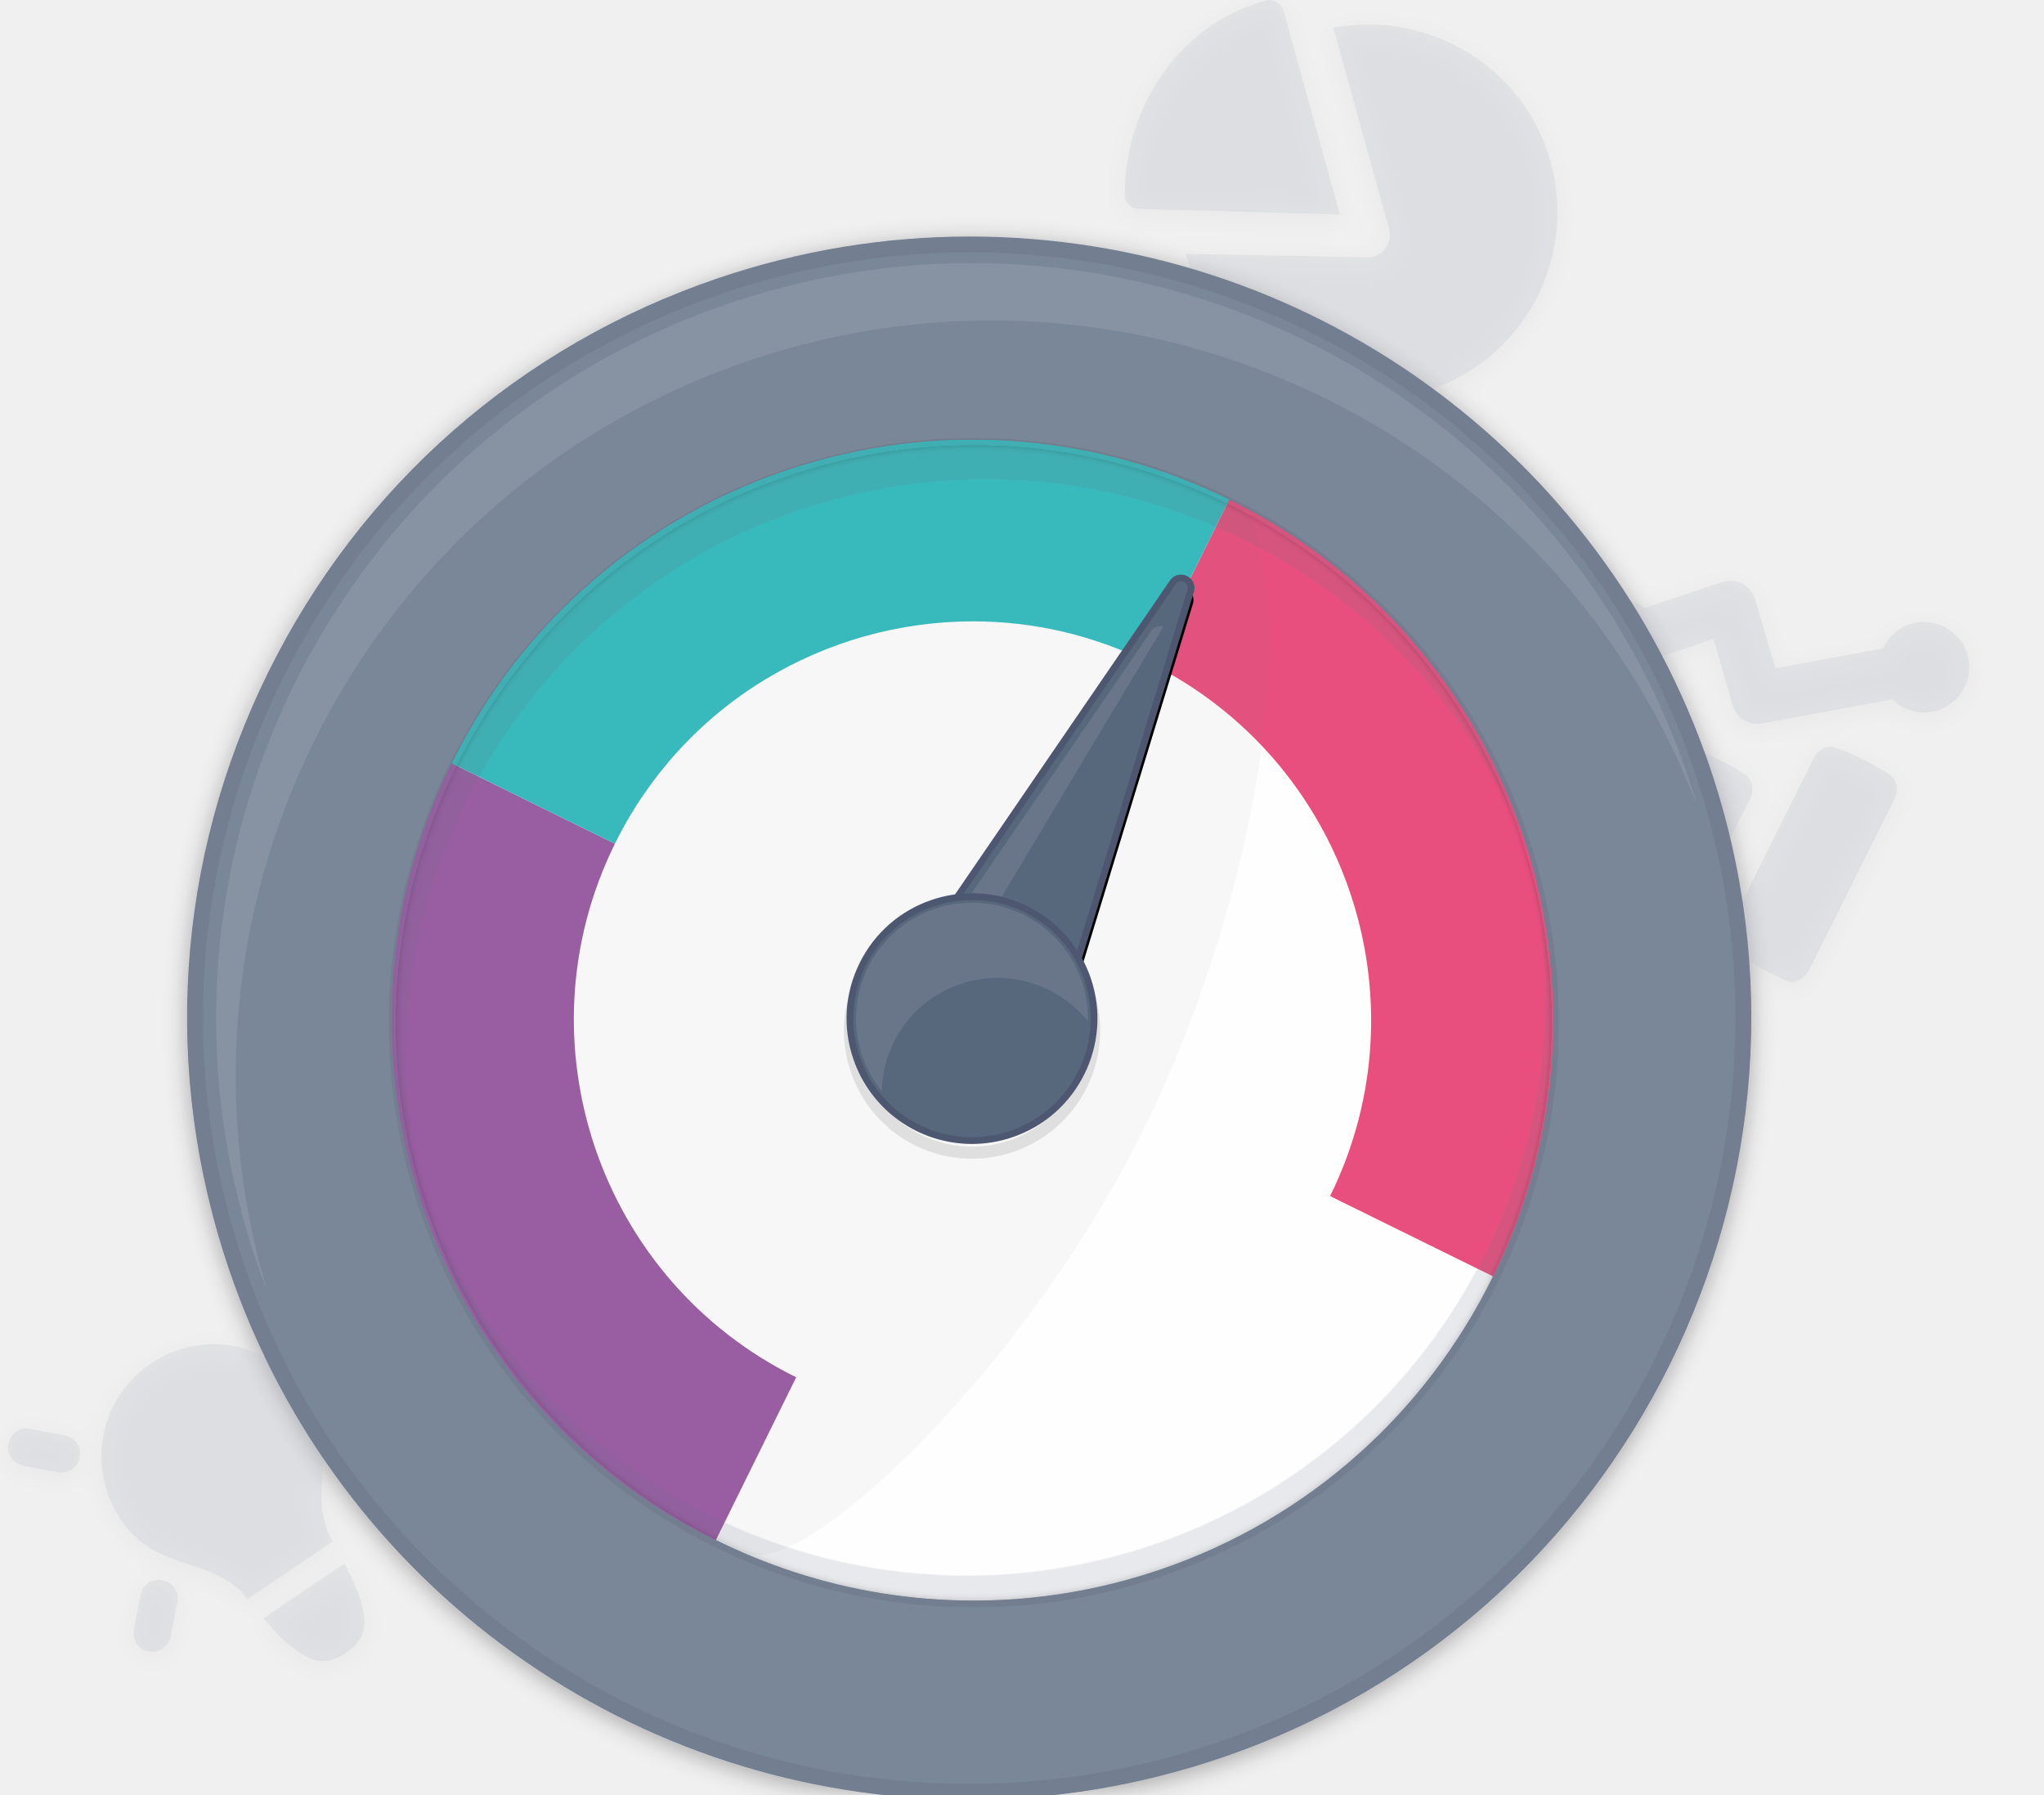
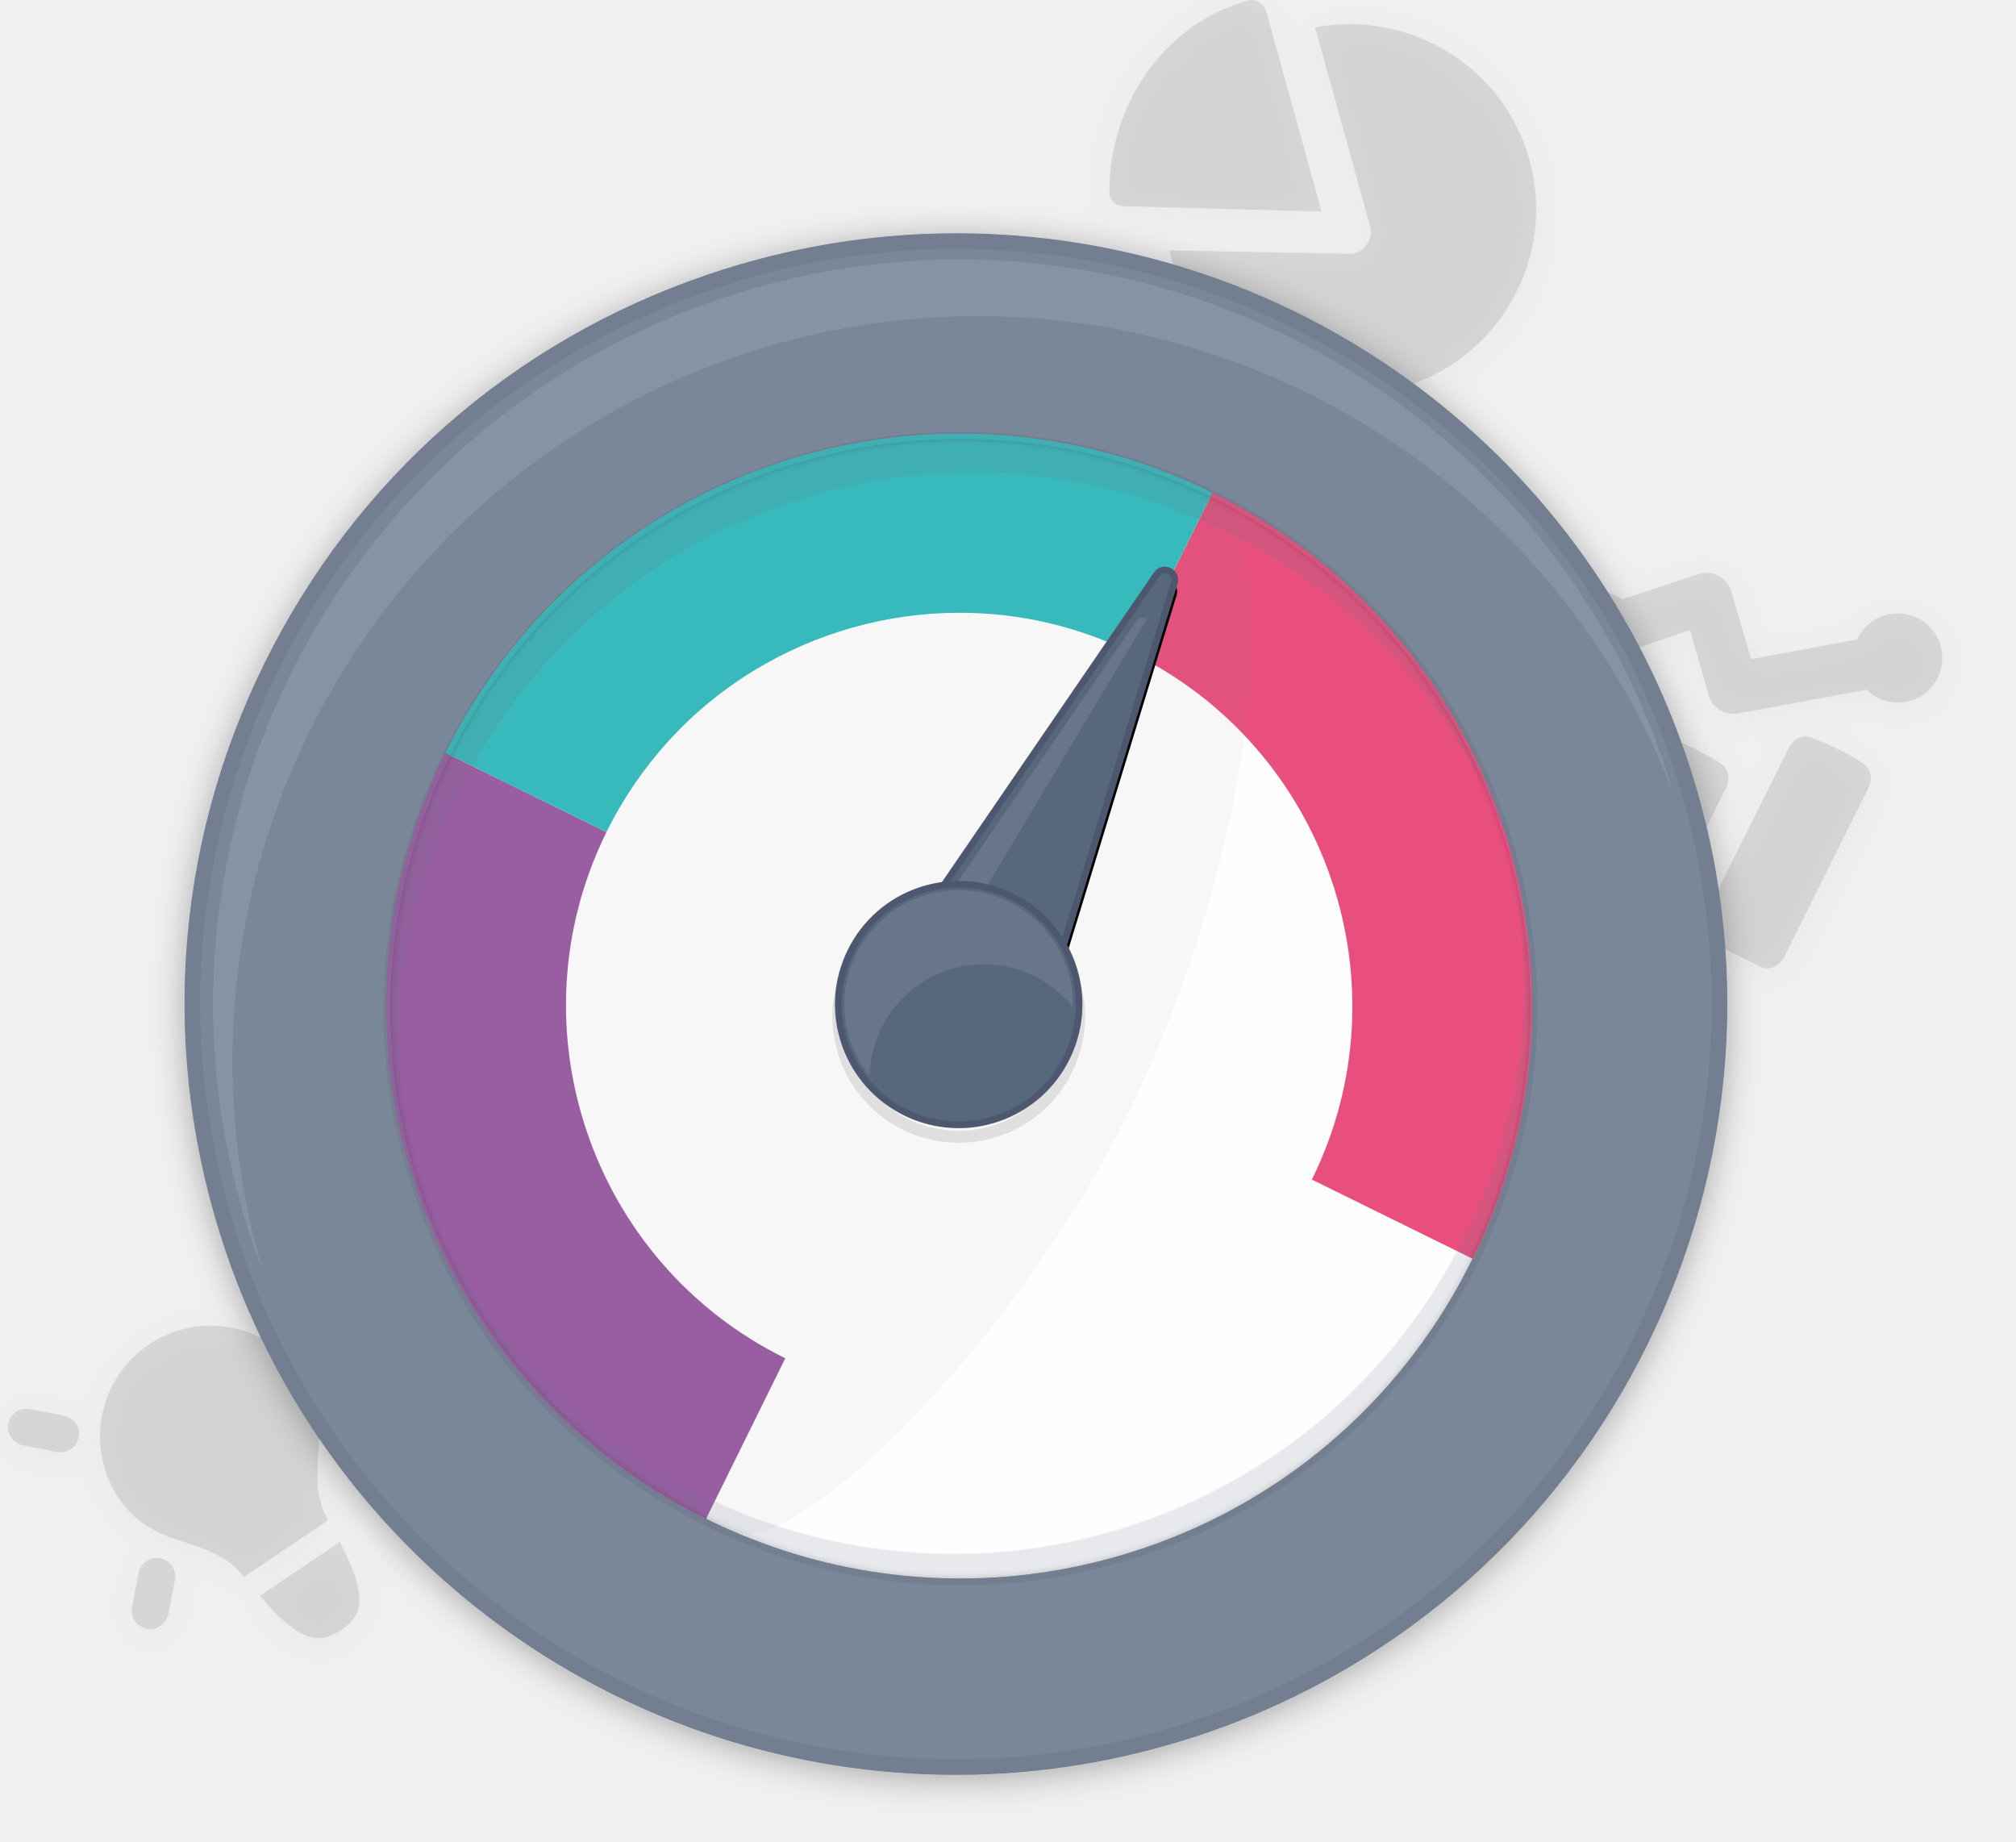
- <svg xmlns="http://www.w3.org/2000/svg" xmlns:xlink="http://www.w3.org/1999/xlink" width="900" height="790" viewBox="0 0 900 790">
+ <svg xmlns="http://www.w3.org/2000/svg" xmlns:xlink="http://www.w3.org/1999/xlink" width="900" height="822" viewBox="0 0 900 822">
  <defs>
    <filter id="b" width="200%" height="200%" x="-50%" y="-50%" filterUnits="objectBoundingBox">
      <feOffset dy="2" in="SourceAlpha" result="shadowOffsetOuter1" />
-       <feGaussianBlur stdDeviation="5" in="shadowOffsetOuter1" result="shadowBlurOuter1" />
+       <feGaussianBlur stdDeviation="7.5" in="shadowOffsetOuter1" result="shadowBlurOuter1" />
      <feColorMatrix values="0 0 0 0 0 0 0 0 0 0 0 0 0 0 0 0 0 0 0.3 0" in="shadowBlurOuter1" result="shadowMatrixOuter1" />
      <feMerge>
        <feMergeNode in="shadowMatrixOuter1" />
        <feMergeNode in="SourceGraphic" />
      </feMerge>
    </filter>
    <path id="a" d="M342.902,597.011 C233.822,596.999 136.952,527.633 101.857,424.399 C56.721,291.618 128.138,146.906 261.064,101.816 C287.616,92.81 315.168,88.241 342.951,88.241 C452.028,88.241 548.895,157.606 583.993,260.848 C629.132,393.632 557.712,538.343 424.789,583.436 C398.237,592.442 370.692,597.011 342.926,597.011 L342.902,597.011 Z" />
    <mask id="c" width="515.216" height="514.77" x="-3" y="-3">
      <rect width="515.216" height="514.77" x="85.318" y="85.241" fill="white" />
      <use fill="black" xlink:href="#a" />
    </mask>
-     <polygon id="d" points="257.38 381.597 1.693 255.653 127.745 .189 257.38 .189 257.38 381.597" />
+     <polygon id="d" points="256.38 381.597 .693 255.653 126.745 .189 256.38 .189 256.38 381.597" />
    <polygon id="f" points="130.499 381.484 256.553 126.019 .863 .075 .863 381.484" />
    <polygon id="h" points=".864 129.709 256.553 255.653 382.605 .189 .864 .189 .864 129.709" />
    <path id="k" d="M342.902,597.174 C233.822,597.162 136.952,527.796 101.857,424.562 C56.721,291.781 128.138,147.069 261.064,101.979 C287.616,92.973 315.168,88.404 342.951,88.404 C452.028,88.404 548.895,157.769 583.993,261.011 C629.132,393.795 557.712,538.506 424.789,583.599 C398.237,592.605 370.692,597.174 342.926,597.174 L342.902,597.174 Z" />
    <filter id="j" width="200%" height="200%" x="-50%" y="-50%" filterUnits="objectBoundingBox">
      <feOffset dx="-3" dy="-11" in="SourceAlpha" result="shadowOffsetInner1" />
      <feComposite in="shadowOffsetInner1" in2="SourceAlpha" operator="arithmetic" k2="-1" k3="1" result="shadowInnerInner1" />
      <feColorMatrix values="0 0 0 0 0.42 0 0 0 0 0.455 0 0 0 0 0.51 0 0 0 0.15 0" in="shadowInnerInner1" result="shadowMatrixInner1" />
      <feGaussianBlur stdDeviation="1.5" in="SourceAlpha" result="shadowBlurInner2" />
      <feOffset in="shadowBlurInner2" result="shadowOffsetInner2" />
      <feComposite in="shadowOffsetInner2" in2="SourceAlpha" operator="arithmetic" k2="-1" k3="1" result="shadowInnerInner2" />
      <feColorMatrix values="0 0 0 0 0 0 0 0 0 0 0 0 0 0 0 0 0 0 0.2 0" in="shadowInnerInner2" result="shadowMatrixInner2" />
      <feMerge>
        <feMergeNode in="shadowMatrixInner1" />
        <feMergeNode in="shadowMatrixInner2" />
      </feMerge>
    </filter>
  </defs>
  <g fill="none" fill-rule="evenodd" filter="url(#b)">
-     <g fill="#6B7482" opacity=".1">
+     <g fill="#000000" opacity=".1">
      <path d="M832.111,299.717 L854.678,381.248 C855.955,385.87 853.697,390.367 849.754,391.458 L825.767,398.093 C821.828,399.184 817.574,396.486 816.296,391.861 L793.73,310.334 C792.547,306.054 794.292,301.694 797.966,300.31 C801.935,298.657 806.171,297.304 810.456,296.119 C814.737,294.933 818.9,293.968 823.325,293.296 C827.017,292.645 830.926,295.434 832.111,299.717 M784.867,342.287 L799.848,396.41 C801.129,401.035 798.867,405.533 794.928,406.623 L770.94,413.259 C766.998,414.346 762.747,411.652 761.47,407.026 L746.489,352.9 C745.303,348.62 747.048,344.263 750.721,342.879 C754.694,341.23 758.93,339.87 763.215,338.688 C767.496,337.502 771.659,336.537 776.081,335.865 C779.773,335.211 783.684,338.003 784.867,342.287 M734.591,373.894 L745.019,411.575 C746.299,416.201 744.041,420.698 740.098,421.785 L716.111,428.421 C712.172,429.512 707.918,426.817 706.64,422.192 L696.21,384.511 C695.024,380.227 696.772,375.871 700.445,374.487 C704.415,372.834 708.654,371.481 712.936,370.295 C717.22,369.11 721.38,368.145 725.805,367.476 C729.497,366.822 733.405,369.611 734.591,373.894 M751.455,316.862 L725.777,300.732 L713.975,322.065 C714.43,323.046 714.934,324.198 715.267,325.395 C718.204,336.018 712.01,346.949 701.387,349.888 C690.761,352.827 679.823,346.631 676.886,336.012 C673.946,325.392 680.144,314.458 690.767,311.522 C691.794,311.238 692.872,311.125 694.116,310.963 L711.838,279.692 C713.498,277.021 716.077,275.017 718.993,274.211 C722.122,273.529 725.194,273.972 727.868,275.628 L754.761,292.162 L784.045,254.008 C783.999,253.837 783.904,253.494 783.856,253.323 C780.916,242.701 787.113,231.77 797.736,228.831 C808.359,225.892 819.294,232.088 822.234,242.707 C825.171,253.326 818.976,264.26 808.353,267.196 C806.3,267.765 804.148,267.994 802.244,267.78 L766.567,314.159 C762.891,318.864 756.363,319.933 751.455,316.862" transform="rotate(42 765.596 328.382)" />
      <path d="M161.945,607.019 C164.003,607.019 166.233,606.161 167.777,604.618 L178.755,593.644 C182.014,590.386 182.014,585.242 178.755,581.984 C175.496,578.726 170.35,578.726 167.091,581.984 L156.113,592.958 C152.854,596.216 152.854,601.36 156.113,604.618 C157.656,606.161 159.886,607.019 161.945,607.019 L161.945,607.019 Z M52.165,607.019 C54.224,607.019 56.453,606.161 57.997,604.618 C61.256,601.36 61.256,596.216 57.997,592.958 L47.019,581.984 C43.76,578.726 38.614,578.726 35.355,581.984 C32.096,585.242 32.096,590.386 35.355,593.644 L46.333,604.618 C47.877,606.161 50.107,607.019 52.165,607.019 L52.165,607.019 Z M129.697,697.556 C129.868,695.498 130.04,694.298 130.04,694.298 C131.412,685.724 135.357,679.38 143.934,668.748 C152.339,658.117 156.456,649.544 156.456,637.198 C156.456,610.448 134.843,587.814 107.055,587.814 C79.267,587.814 57.654,610.448 57.654,637.198 C57.654,649.544 61.771,658.117 70.176,668.748 C78.581,679.38 82.526,685.724 84.07,694.298 C84.07,694.298 84.07,695.498 84.241,697.556 L129.697,697.556 Z M172.923,694.812 C174.981,694.812 177.211,693.955 178.755,692.412 C182.014,689.154 182.014,684.009 178.755,680.751 L167.777,669.777 C164.518,666.519 159.372,666.519 156.113,669.777 C152.854,673.035 152.854,678.179 156.113,681.437 L167.091,692.412 C168.634,693.955 170.864,694.812 172.923,694.812 L172.923,694.812 Z M41.187,694.812 C43.246,694.812 45.475,693.955 47.019,692.412 L57.997,681.437 C61.256,678.179 61.256,673.035 57.997,669.777 C54.738,666.519 49.592,666.519 46.333,669.777 L35.355,680.751 C32.096,684.009 32.096,689.154 35.355,692.412 C36.899,693.955 39.129,694.812 41.187,694.812 L41.187,694.812 Z M107.055,741.453 C118.204,741.453 122.321,735.794 125.58,725.163 C126.781,721.047 127.81,714.531 128.496,708.53 L85.442,708.53 C86.128,714.531 87.157,721.047 88.53,725.163 C91.617,735.794 95.905,741.453 107.055,741.453 L107.055,741.453 Z" transform="rotate(-34 107.055 660.496)" />
      <path d="M682.746,71.243 C694.956,115.367 669.14,160.921 625.001,173.126 C575.492,186.82 531.815,153.67 522.077,111.757 L602.444,113.276 C608.876,113.358 613.195,106.587 611.71,101.218 L587.075,12.204 C628.907,4.351 671.17,29.422 682.746,71.243 L682.746,71.243 Z M501.536,92.034 C498.007,91.979 495.132,89.057 495.241,85.721 C495.303,45.638 520.27,10.438 557.306,0.197 C560.568,-0.706 564.104,1.621 565.144,4.639 L589.995,94.415 L501.536,92.034 Z" />
    </g>
    <g transform="translate(85.853 107.455)">
      <g transform="translate(0 .163)">
        <path fill="#7A8798" stroke="#737F90" stroke-width="7" d="M340.941,681.177 C194.927,681.177 65.256,588.305 18.276,450.078 C-10.998,363.96 -4.949,271.605 35.304,190.027 C75.554,108.453 145.194,47.421 231.387,18.175 C266.929,6.116 303.81,0 341.002,0 C487.019,0 616.685,92.872 663.668,231.1 C724.092,408.882 628.489,602.633 450.554,663.005 C415.015,675.064 378.131,681.177 340.941,681.177 C340.939,681.177 340.944,681.177 340.941,681.177" />
        <use fill="#FEFEFE" xlink:href="#a" />
        <use stroke="#737F90" stroke-width="6" mask="url(#c)" xlink:href="#a" />
      </g>
-       <g transform="translate(340.655 85.882)">
+       <g transform="translate(341.655 85.882)">
        <mask id="e" fill="white">
          <use xlink:href="#d" />
        </mask>
-         <path fill="#E9507E" d="M1.884,0.189 C-92.404,0.189 -183.079,52.508 -227.591,142.718 C-290.019,269.235 -237.972,422.363 -111.344,484.736 C-75.003,502.637 -36.453,511.118 1.498,511.118 C95.789,511.118 186.461,458.801 230.973,368.591 C293.401,242.072 241.357,88.947 114.727,26.573 C78.385,8.673 39.836,0.189 1.884,0.189 M1.884,80.201 C28.834,80.201 54.885,86.305 79.316,98.338 C166.138,141.102 201.947,246.466 159.146,333.212 C144.369,363.158 121.58,388.103 93.243,405.35 C65.556,422.199 33.833,431.106 1.498,431.106 C-25.449,431.106 -51.5,425.005 -75.934,412.971 C-117.991,392.255 -149.457,356.414 -164.534,312.052 C-179.612,267.692 -176.498,220.118 -155.763,178.098 C-140.986,148.151 -118.198,123.204 -89.858,105.957 C-62.174,89.108 -30.448,80.201 1.884,80.201" mask="url(#e)" />
+         <path fill="#E9507E" d="M0.884,0.189 C-93.404,0.189 -184.079,52.508 -228.591,142.718 C-291.019,269.235 -238.972,422.363 -112.344,484.736 C-76.003,502.637 -37.453,511.118 0.498,511.118 C94.789,511.118 185.461,458.801 229.973,368.591 C292.401,242.072 240.357,88.947 113.727,26.573 C77.385,8.673 38.836,0.189 0.884,0.189 M0.884,80.201 C27.834,80.201 53.885,86.305 78.316,98.338 C165.138,141.102 200.947,246.466 158.146,333.212 C143.369,363.158 120.58,388.103 92.243,405.35 C64.556,422.199 32.833,431.106 0.498,431.106 C-26.449,431.106 -52.5,425.005 -76.934,412.971 C-118.991,392.255 -150.457,356.414 -165.534,312.052 C-180.612,267.692 -177.498,220.118 -156.763,178.098 C-141.986,148.151 -119.198,123.204 -90.858,105.957 C-63.174,89.108 -31.448,80.201 0.884,80.201" mask="url(#e)" />
      </g>
      <g transform="translate(85.795 215.516)">
        <mask id="g" fill="white">
          <use xlink:href="#f" />
        </mask>
        <path fill="#9B5CA4" d="M256.744,-129.445 C162.456,-129.445 71.781,-77.126 27.269,13.084 C-35.159,139.601 16.888,292.729 143.516,355.102 C179.857,373.002 218.407,381.484 256.358,381.484 C350.649,381.484 441.321,329.167 485.833,238.957 C548.261,112.438 496.217,-40.687 369.587,-103.061 C333.245,-120.961 294.696,-129.445 256.744,-129.445 M256.744,-49.433 C283.694,-49.433 309.745,-43.33 334.176,-31.296 C420.998,11.468 456.807,116.832 414.006,203.575 C399.229,233.524 376.44,258.469 348.103,275.716 C320.416,292.565 288.693,301.472 256.358,301.472 C229.411,301.472 203.357,295.371 178.926,283.337 C92.107,240.571 56.296,135.209 99.097,48.463 C113.874,18.517 136.665,-6.43 165.002,-23.677 C192.686,-40.526 224.412,-49.433 256.744,-49.433" mask="url(#g)" />
      </g>
      <path fill="#FEFEFE" fill-opacity=".1" d="M243.721,51.365 C413.516,-6.244 597.482,81.006 661.233,246.77 C659.971,242.519 658.699,238.268 657.261,234.033 C598.161,60.153 409.171,-32.938 235.137,26.11 C61.105,85.158 -32.065,273.983 27.032,447.862 C28.473,452.098 30.053,456.243 31.645,460.383 C-18.82,290.111 73.926,108.973 243.721,51.365" />
      <g transform="translate(85.795 85.882)">
        <mask id="i" fill="white">
          <use xlink:href="#h" />
        </mask>
        <path fill="#37BEC0" d="M256.745,0.189 C162.457,0.189 71.782,52.508 27.27,142.718 C-35.158,269.235 16.889,422.363 143.516,484.736 C179.858,502.636 218.407,511.117 256.359,511.117 C350.649,511.117 441.322,458.801 485.834,368.591 C548.262,242.072 496.217,88.947 369.587,26.573 C333.246,8.673 294.696,0.189 256.745,0.189 M256.745,80.201 C283.694,80.201 309.746,86.304 334.177,98.338 C420.998,141.102 456.808,246.466 414.006,333.209 C399.229,363.158 376.441,388.102 348.101,405.35 C320.417,422.199 288.693,431.106 256.359,431.106 C229.412,431.106 203.36,425.005 178.927,412.971 C136.87,392.255 105.403,356.414 90.326,312.052 C75.249,267.692 78.363,220.118 99.097,178.097 C113.874,148.151 136.663,123.204 165.003,105.957 C192.687,89.108 224.413,80.201 256.745,80.201" mask="url(#i)" />
      </g>
-       <g transform="translate(85.795 84.416)">
-         <path fill="#6B7483" fill-opacity=".05" d="M369.796,27.652 C311.031,-1.422 241.149,-8.043 174.154,14.688 C40.471,60.046 -31.099,205.094 14.296,338.66 C38.762,410.644 92.21,464.602 157.219,491.957 C183.117,502.853 281.783,408.753 333.197,302.643 C392.2,180.863 401.052,43.117 369.796,27.652" />
-         <path fill="#6B7483" fill-opacity=".15" d="M180.285,32.73 C310.94,-11.6 452.513,55.738 501.245,183.503 C500.336,180.467 499.435,177.429 498.408,174.406 C453.01,40.838 307.836,-30.67 174.153,14.688 C40.47,60.046 -31.1,205.091 14.298,338.66 C15.325,341.685 16.463,344.64 17.591,347.602 C-21.628,216.608 49.63,77.059 180.285,32.73" />
-         <g transform="translate(224.58 67.017)">
-           <path fill="#010202" d="M66.198,208.803 L1.072,176.723 L120.251,2.7 C123.145,-1.22 129.325,1.752 128.066,6.457 L66.198,208.803 Z" />
-           <path stroke="#010202" stroke-width="2.116" d="M66.198,208.803 L1.072,176.723 L120.251,2.7 C123.145,-1.22 129.325,1.752 128.066,6.457 L66.198,208.803 L66.198,208.803 Z" />
+       <g transform="translate(85.795 85.416)">
+         <path fill="#6B7483" fill-opacity=".05" d="M369.796,26.652 C311.031,-2.422 241.149,-9.043 174.154,13.688 C40.471,59.046 -31.099,204.094 14.296,337.66 C38.762,409.644 92.21,463.602 157.219,490.957 C183.117,501.853 281.783,407.753 333.197,301.643 C392.2,179.863 401.052,42.117 369.796,26.652" />
+         <path fill="#6B7483" fill-opacity=".15" d="M180.285,31.73 C310.94,-12.6 452.513,54.738 501.245,182.503 C500.336,179.467 499.435,176.429 498.408,173.406 C453.01,39.838 307.836,-31.67 174.153,13.688 C40.47,59.046 -31.1,204.091 14.298,337.66 C15.325,340.685 16.463,343.64 17.591,346.602 C-21.628,215.608 49.63,76.059 180.285,31.73" />
+         <g transform="translate(225.58 66.017)">
+           <path fill="#010202" d="M65.198,208.803 L0.072,176.723 L119.251,2.7 C122.145,-1.22 128.325,1.752 127.066,6.457 L65.198,208.803 Z" />
+           <path stroke="#010202" stroke-width="2.116" d="M65.198,208.803 L0.072,176.723 L119.251,2.7 C122.145,-1.22 128.325,1.752 127.066,6.457 L65.198,208.803 L65.198,208.803 Z" />
        </g>
-         <path fill="#59677C" stroke="#4D596F" stroke-width="3" d="M290.778,270.485 L225.652,238.406 L344.831,64.382 C347.725,60.462 353.905,63.435 352.646,68.139 L290.778,270.485 Z" />
-         <path fill="#FEFEFE" fill-opacity=".1" d="M244.979,243.72 L229.503,240.304 L335.411,85.656 C337.98,82.175 343.473,84.814 340.637,83.944 L244.979,243.72 Z" />
-         <path fill="#010202" fill-opacity=".1" d="M57.011,0.189 C50.854,0.189 44.75,1.2 38.87,3.196 C24.608,8.035 13.084,18.134 6.422,31.635 C-0.239,45.133 -1.241,60.417 3.604,74.669 C11.378,97.543 32.837,112.912 57.001,112.912 C63.158,112.912 69.262,111.901 75.141,109.905 C89.406,105.066 100.93,94.967 107.589,81.466 C114.251,67.968 115.253,52.684 110.408,38.432 C102.633,15.558 81.175,0.189 57.011,0.189 M57.011,5.523 C78.278,5.523 98.134,18.908 105.354,40.147 C114.42,66.826 100.125,95.796 73.423,104.855 C67.98,106.703 62.446,107.578 57.001,107.578 C35.734,107.578 15.878,94.193 8.661,72.954 C-0.408,46.276 13.887,17.305 40.589,8.246 C46.032,6.398 51.566,5.523 57.011,5.523" transform="translate(199.346 205.316)" />
-         <path fill="#59677C" stroke="#4D596F" stroke-width="3" d="M256.349,310.227 C233.328,310.227 212.882,295.584 205.478,273.793 C200.863,260.217 201.817,245.657 208.16,232.794 C214.509,219.936 225.488,210.313 239.077,205.702 C244.679,203.801 250.495,202.838 256.359,202.838 C279.377,202.838 299.822,217.478 307.228,239.271 C316.751,267.299 301.681,297.845 273.629,307.363 C268.027,309.264 262.213,310.227 256.352,310.227 L256.349,310.227 Z" />
-         <path fill="#FEFEFE" fill-opacity=".1" d="M251.179,241.312 C272.055,234.23 294.291,241.459 307.349,257.68 C307.483,251.871 306.678,245.949 304.699,240.127 C295.63,213.451 266.634,199.169 239.935,208.227 C213.232,217.288 198.938,246.259 208.004,272.935 C209.982,278.757 212.955,283.943 216.599,288.471 C217.073,267.656 230.303,248.394 251.179,241.312" />
+         <path fill="#59677C" stroke="#4D596F" stroke-width="3" d="M290.778,269.485 L225.652,237.406 L344.831,63.382 C347.725,59.462 353.905,62.435 352.646,67.139 L290.778,269.485 Z" />
+         <path fill="#FEFEFE" fill-opacity=".1" d="M244.979,242.72 L229.503,239.304 L335.411,84.656 C337.98,81.175 343.473,83.814 340.637,82.944 L244.979,242.72 Z" />
+         <path fill="#010202" fill-opacity=".1" d="M57.011,0.189 C50.854,0.189 44.75,1.2 38.87,3.196 C24.608,8.035 13.084,18.134 6.422,31.635 C-0.239,45.133 -1.241,60.417 3.604,74.669 C11.378,97.543 32.837,112.912 57.001,112.912 C63.158,112.912 69.262,111.901 75.141,109.905 C89.406,105.066 100.93,94.967 107.589,81.466 C114.251,67.968 115.253,52.684 110.408,38.432 C102.633,15.558 81.175,0.189 57.011,0.189 M57.011,5.523 C78.278,5.523 98.134,18.908 105.354,40.147 C114.42,66.826 100.125,95.796 73.423,104.855 C67.98,106.703 62.446,107.578 57.001,107.578 C35.734,107.578 15.878,94.193 8.661,72.954 C-0.408,46.276 13.887,17.305 40.589,8.246 C46.032,6.398 51.566,5.523 57.011,5.523" transform="translate(199.346 204.316)" />
+         <path fill="#59677C" stroke="#4D596F" stroke-width="3" d="M256.349,309.227 C233.328,309.227 212.882,294.584 205.478,272.793 C200.863,259.217 201.817,244.657 208.16,231.794 C214.509,218.936 225.488,209.313 239.077,204.702 C244.679,202.801 250.495,201.838 256.359,201.838 C279.377,201.838 299.822,216.478 307.228,238.271 C316.751,266.299 301.681,296.845 273.629,306.363 C268.027,308.264 262.213,309.227 256.352,309.227 L256.349,309.227 Z" />
+         <path fill="#FEFEFE" fill-opacity=".1" d="M251.179,240.312 C272.055,233.23 294.291,240.459 307.349,256.68 C307.483,250.871 306.678,244.949 304.699,239.127 C295.63,212.451 266.634,198.169 239.935,207.227 C213.232,216.288 198.938,245.259 208.004,271.935 C209.982,277.757 212.955,282.943 216.599,287.471 C217.073,266.656 230.303,247.394 251.179,240.312" />
      </g>
      <use fill="black" filter="url(#j)" xlink:href="#k" />
    </g>
  </g>
</svg>
